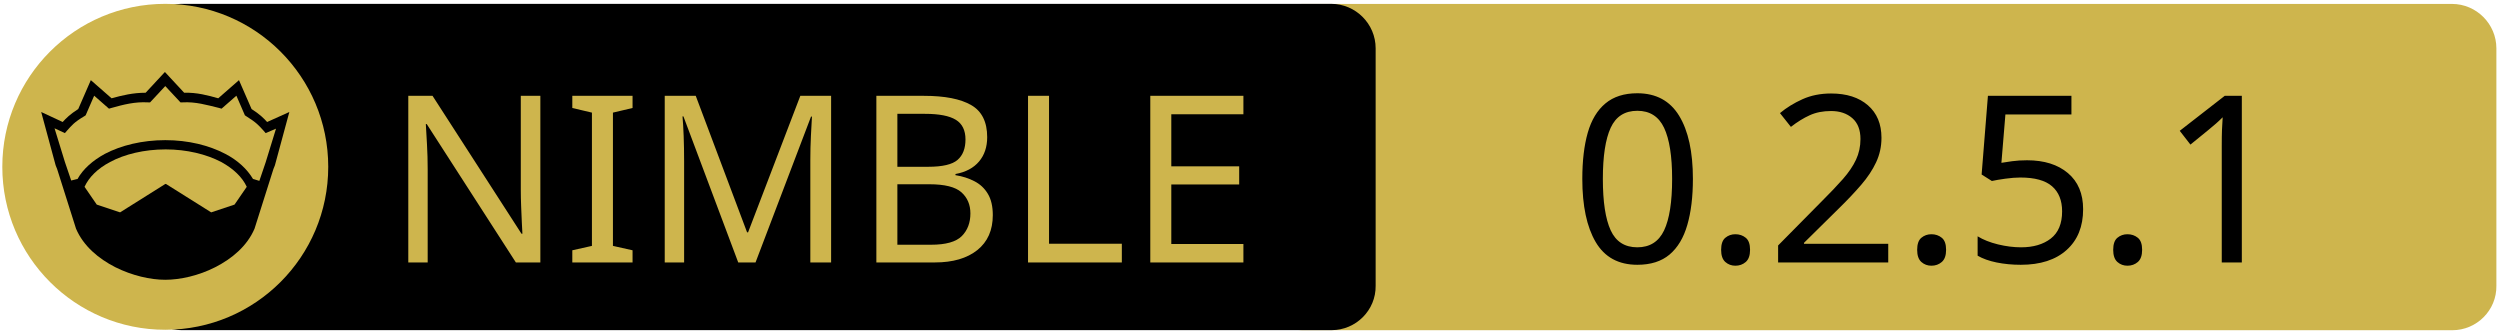
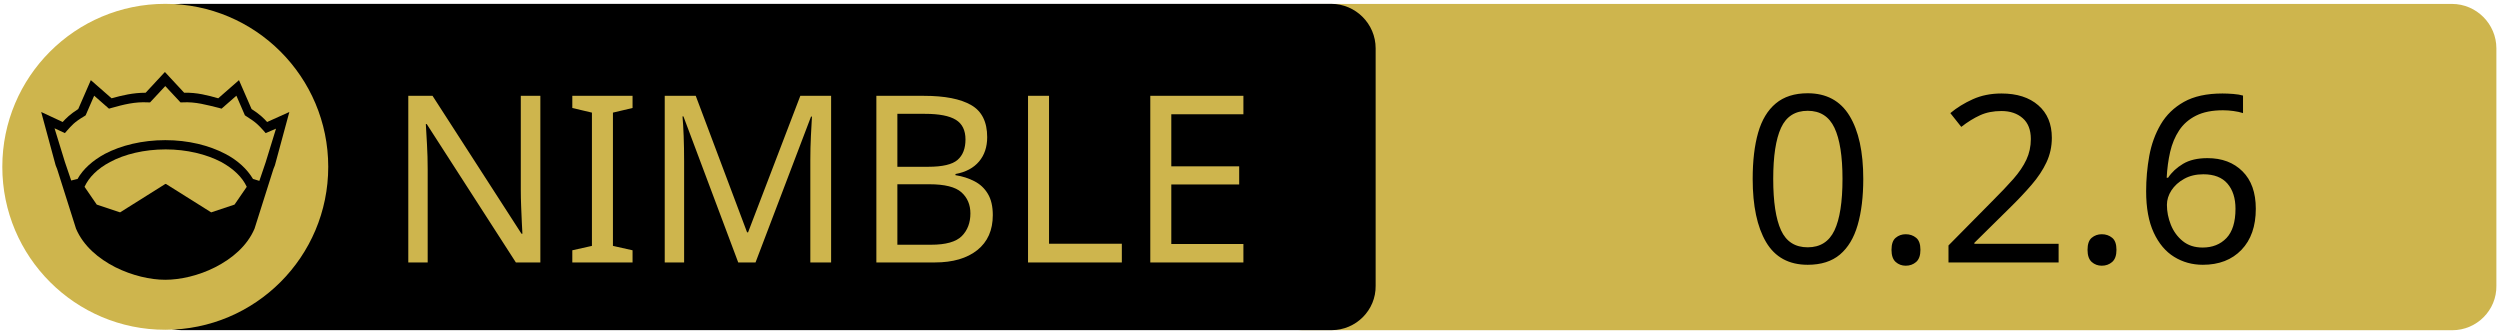
<svg xmlns="http://www.w3.org/2000/svg" xmlns:xlink="http://www.w3.org/1999/xlink" width="675" height="90" xml:space="preserve" version="1.1">
  <a xlink:href="https://github.com/levovix0/sigui">
    <g>
      <path fill="#CEB54D" id="svg_15" d="m662.123,89.159l-310.5,0c-6.6,0 -12,-5.4 -12,-12l0,-64.1c0,-6.6 5.4,-12 12,-12l310.4,0c6.6,0 12,5.4 12,12l0,64.1c0.1,6.6 -5.3,12 -11.9,12z" />
      <path id="svg_1" d="m359.524,89.139l-310.5,0c-6.6,0 -12,-5.4 -12,-12l0,-64.1c0,-6.6 5.4,-12 12,-12l310.4,0c6.6,0 12,5.4 12,12l0,64.1c0.1,6.6 -5.3,12 -11.9,12z" />
      <rect id="svg_2" fill="none" height="45.9" width="315.3" class="st0" y="24.539" x="60.224" />
      <circle id="svg_4" fill="#CEB54D" r="44" cy="45.039" cx="44.624" class="st1" />
      <g id="XMLID_4_">
        <path id="svg_5" d="m78.124,30.239l-3.9,14.4l-0.4,1l-5.1,16.1c0,0 0,0 0,0c-2,4.7 -6.1,8.1 -10.6,10.4c-4.5,2.3 -9.5,3.4 -13.5,3.4c-4,0 -8.9,-1.1 -13.5,-3.4c-4.5,-2.3 -8.6,-5.7 -10.6,-10.4c0,0 0,0 0,0l-5.1,-16.1l-0.4,-1l-3.9,-14.4l5.8,2.7c0.9,-1 2,-2.1 4.2,-3.5l3.4,-7.8l5.6,4.9c2.9,-0.8 5.8,-1.5 9.2,-1.5l5.2,-5.6l5.2,5.6c3.4,-0.1 6.4,0.7 9.2,1.5l5.6,-4.9l3.4,7.8c2.2,1.4 3.3,2.5 4.2,3.5l6,-2.7z" />
        <g id="XMLID_6_">
          <g id="svg_6">
            <path id="svg_7" fill="#CEB54D" d="m66.624,50.439l-3.3,4.8l-6.3,2.1l-12.1,-7.6c-0.1,-0.1 -0.3,-0.1 -0.4,0l-12.1,7.6l-6.3,-2.1l-3.3,-4.8c1.2,-2.6 3.5,-4.9 6.9,-6.7c3.9,-2.1 9.2,-3.4 15,-3.4c5.7,0 11,1.3 15,3.4c3.3,1.8 5.7,4.1 6.9,6.7z" class="st1" />
          </g>
          <g id="svg_8" />
        </g>
        <g id="XMLID_5_">
          <g id="svg_9">
            <path id="svg_10" fill="#CEB54D" d="m74.524,34.739l-2.8,9.1l-1.7,5l-1.6,-0.5c0,0 -0.1,0 -0.1,0c-1.6,-2.7 -4.2,-5.1 -7.5,-6.8c-4.4,-2.3 -10,-3.7 -16.2,-3.7c-6.2,0 -11.9,1.4 -16.3,3.7c-3.3,1.8 -5.9,4.1 -7.4,6.8c0,0 -0.1,0 -0.1,0l-1.6,0.4l-1.7,-5l-2.8,-9.1l2.8,1.3l0.6,-0.7c1.2,-1.3 1.8,-2.2 4.7,-3.9l0.3,-0.2l2.3,-5.3l4,3.5l0.7,-0.2c3.2,-0.9 6.3,-1.7 9.8,-1.5l0.6,0l4.1,-4.4l4.1,4.4l0.6,0c3.5,-0.2 6.5,0.7 9.8,1.5l0.7,0.2l4,-3.5l2.3,5.3l0.3,0.2c2.9,1.8 3.5,2.6 4.7,3.9l0.6,0.7l2.8,-1.2z" class="st1" />
          </g>
          <g id="svg_11" />
        </g>
      </g>
      <text x="-442" y="-350.021" id="svg_16" font-size="63px" font-family="'PT Sans Caption', 'Tahoma', 'Helvetica Neue Medium', 'PT Sans', sans-serif" fill="#CEB54D" class="st1 st2 st3" transform="matrix(1 0 0 1 546.13 420.879)">NIMBLE</text>
-       <text x="-122.0" y="-350.012" id="svg_17" font-size="63.012px" font-family="'PT Sans Caption', 'Tahoma', 'Helvetica Neue Medium', 'PT Sans', sans-serif" fill="#000000" class="st1 st2 st3" transform="matrix(1 0 0 1 546.13 420.879)">0.2.5.1</text>
+       <text x="-76.0" y="-350.012" id="svg_17" font-size="63.012px" font-family="'PT Sans Caption', 'Tahoma', 'Helvetica Neue Medium', 'PT Sans', sans-serif" fill="#000000" class="st1 st2 st3" transform="matrix(1 0 0 1 546.13 420.879)">0.2.6</text>
    </g>
  </a>
</svg>
